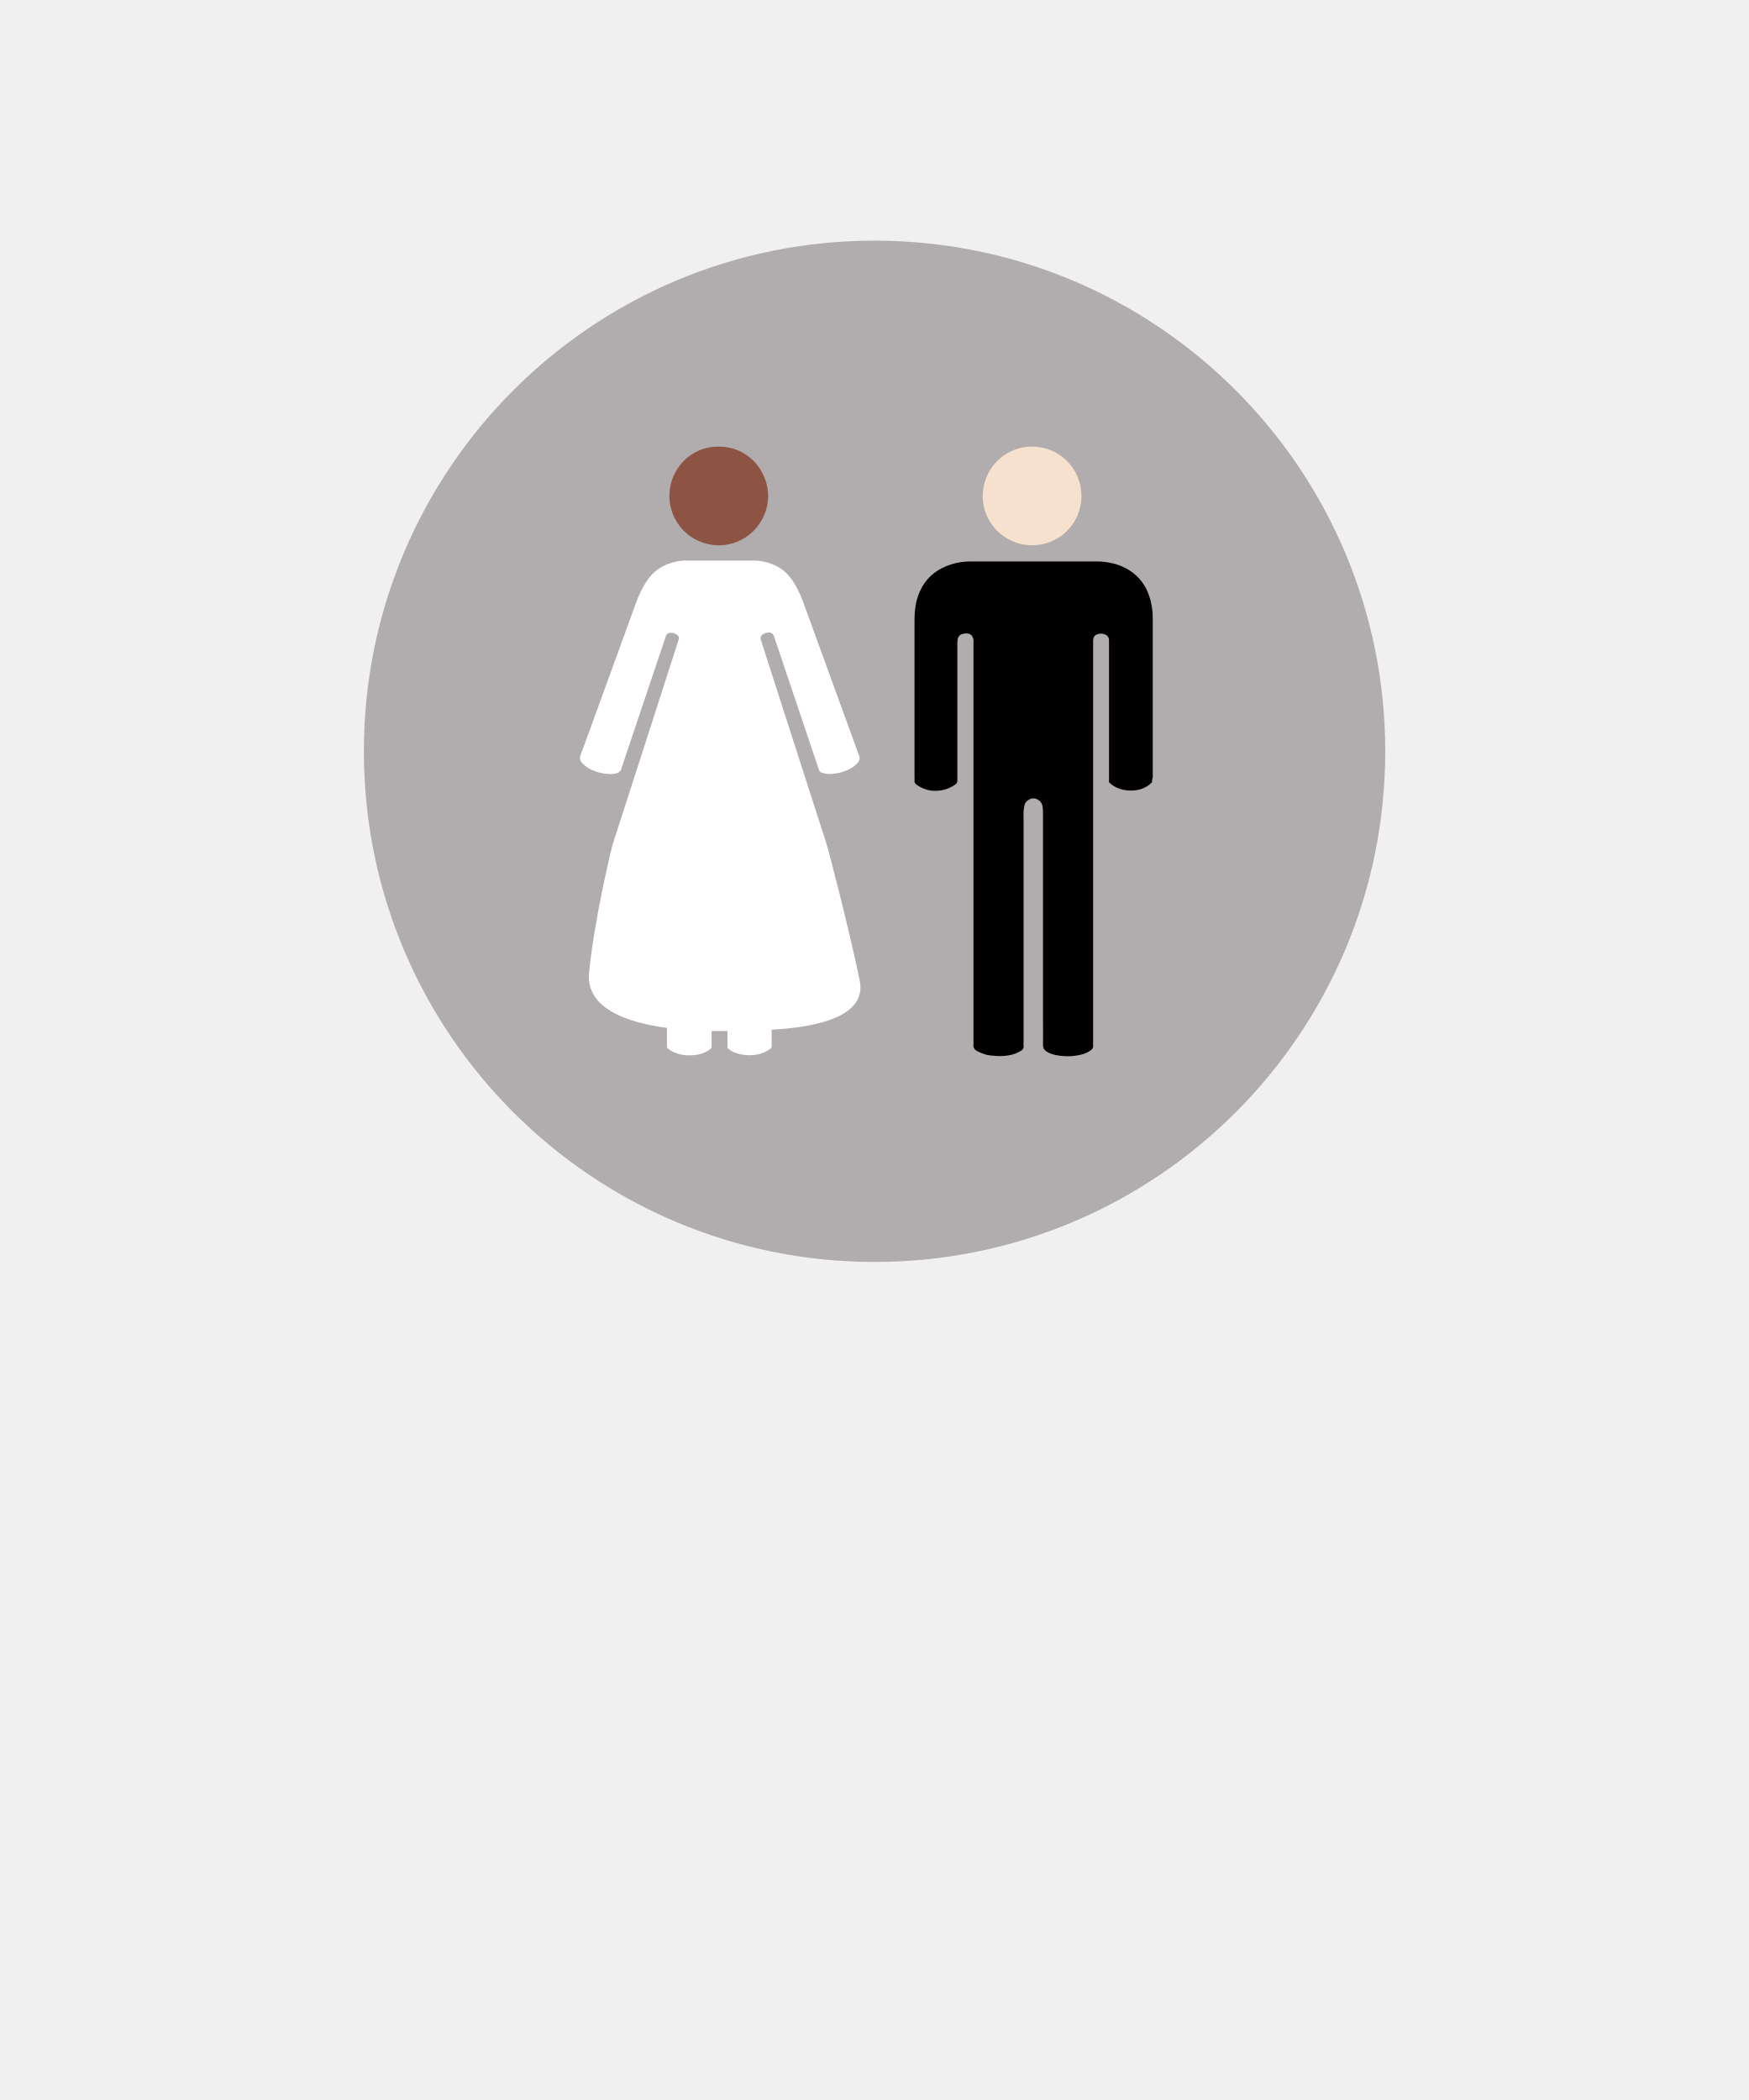
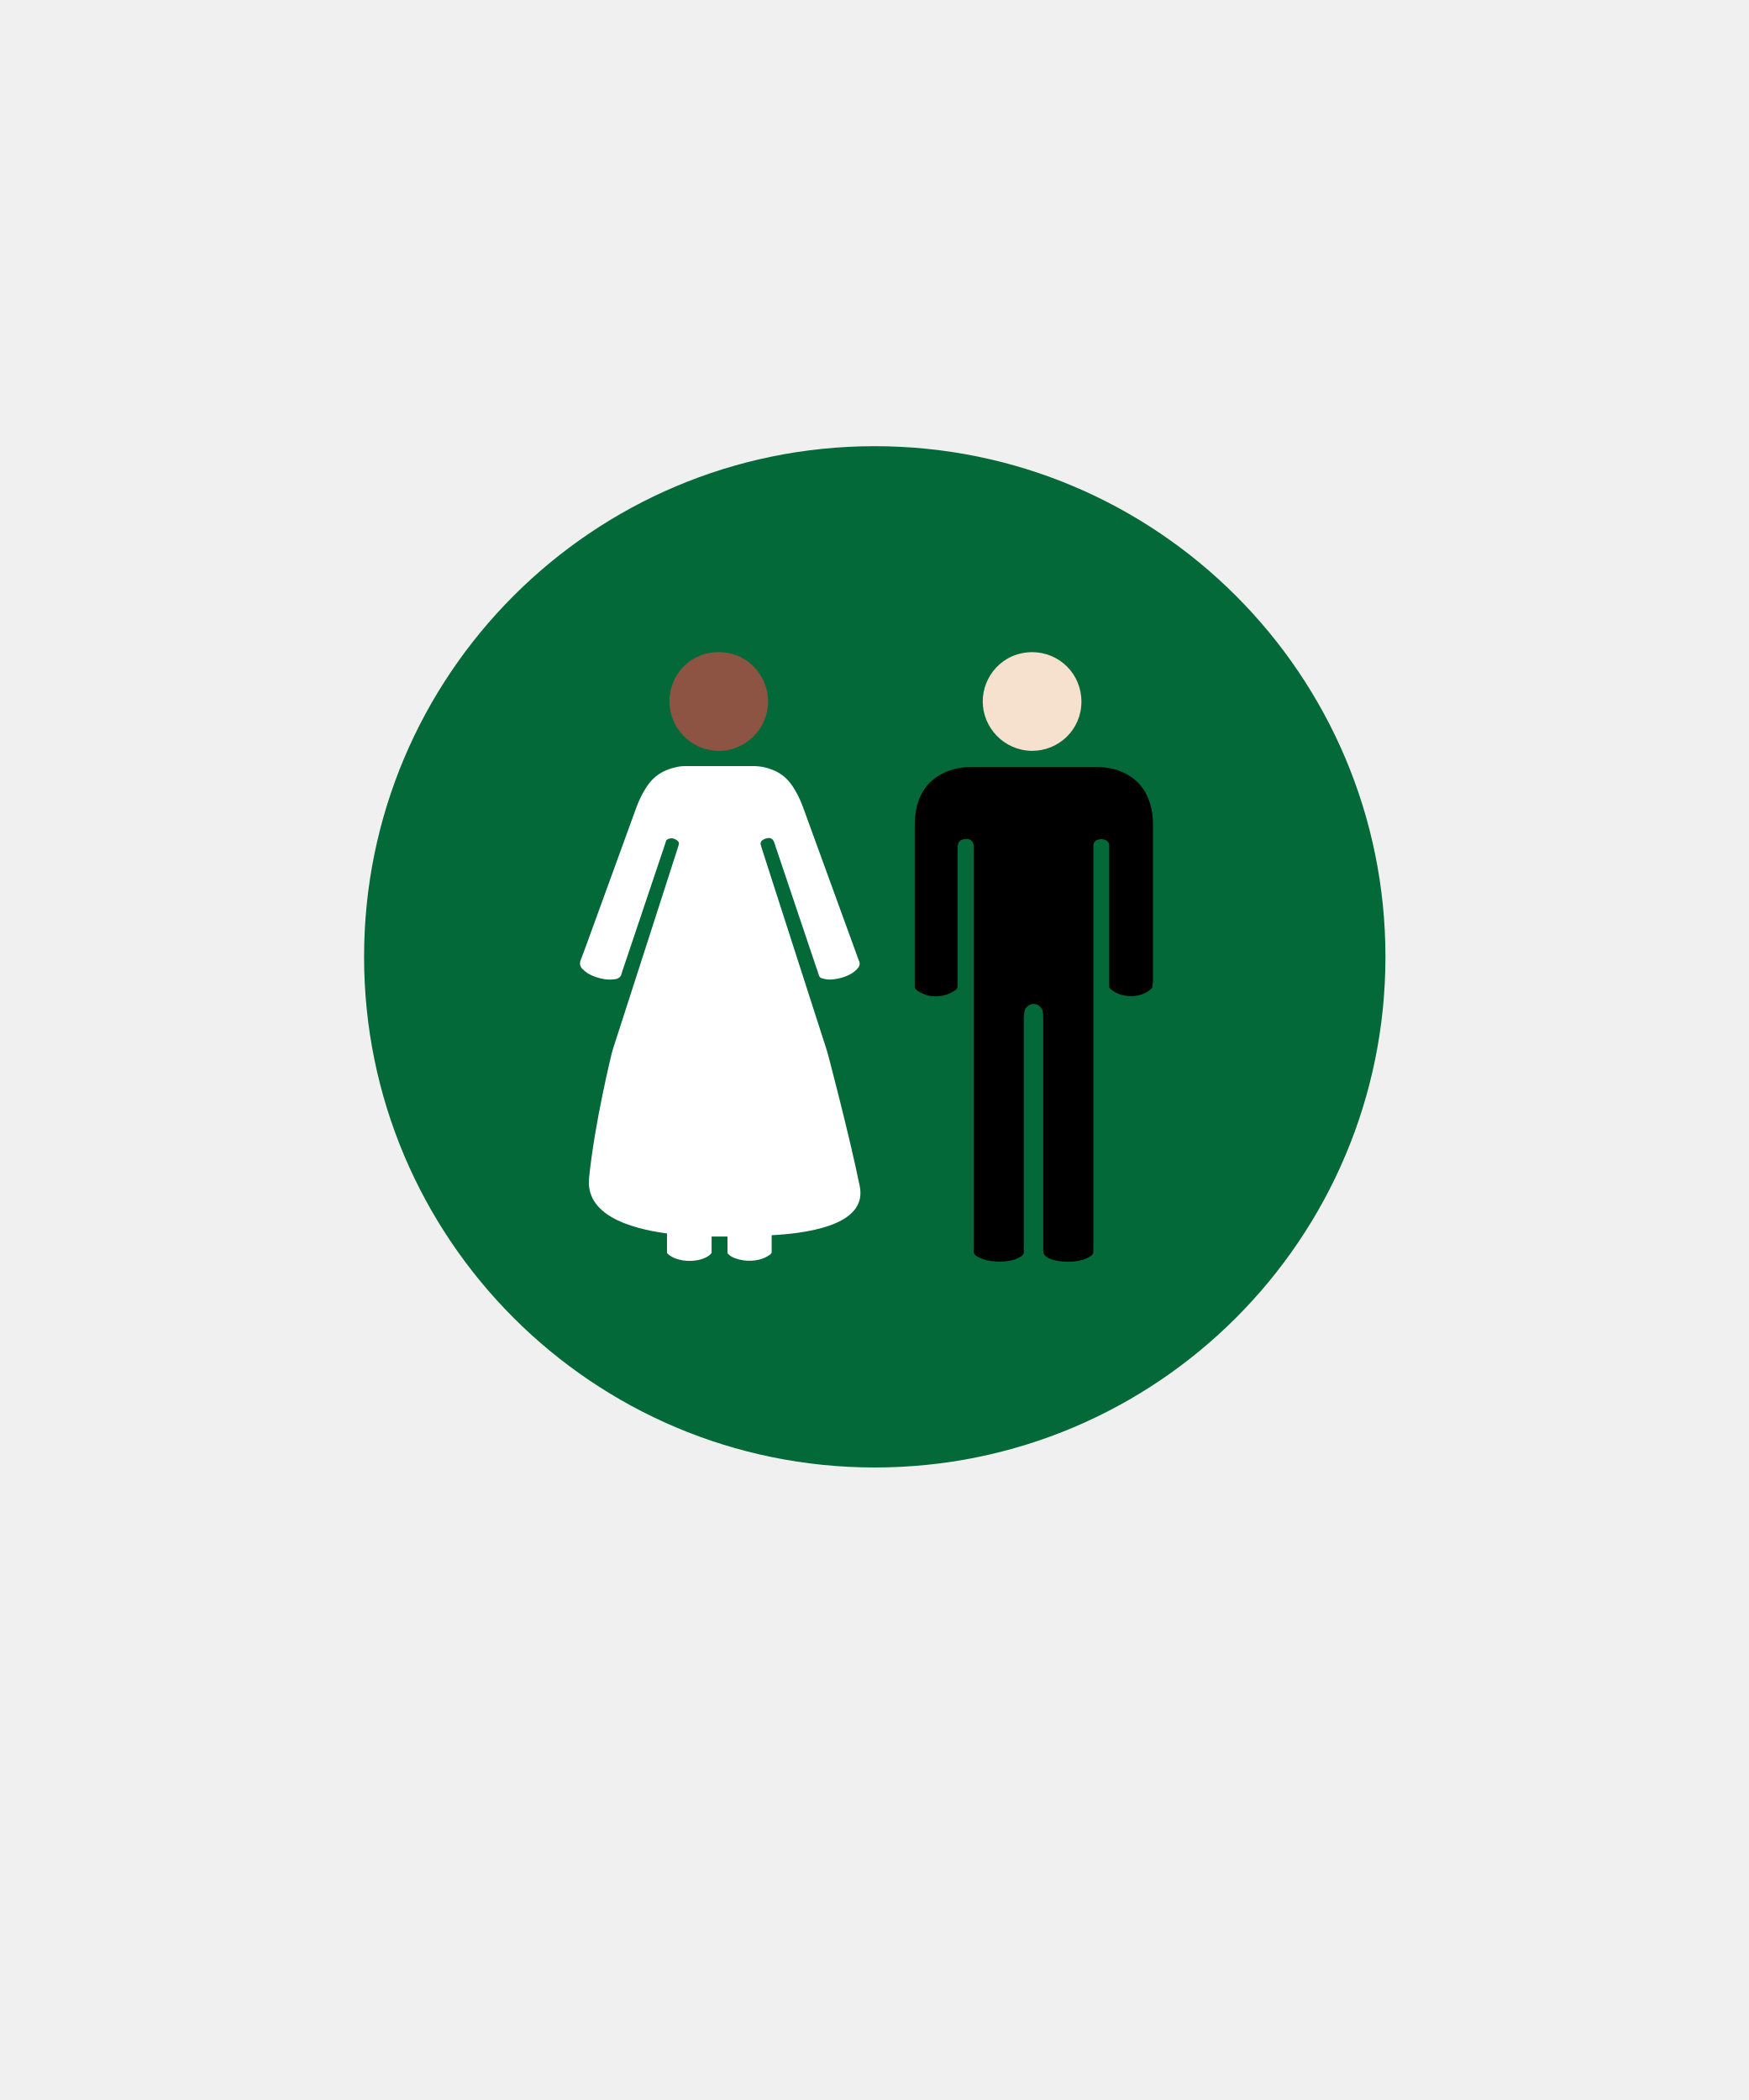
<svg xmlns="http://www.w3.org/2000/svg" version="1.1" id="Layer_1" x="0px" y="0px" viewBox="0 0 792 951.2" enable-background="new 0 0 792 951.2" xml:space="preserve">
-   <circle fill="#B1ACAD" cx="396.1" cy="340.3" r="231.3" />
+   <circle fill="#046938" cx="396.2" cy="433.4" r="231.3" />
  <g>
-     <path fill-rule="evenodd" clip-rule="evenodd" d="M521.8,354.3c-5.1,5.5-15.3,4.6-19.5,0c0-0.7,0-1.5,0-2.3c0-20,0-40,0-60   c0-0.7,0-1.5,0-2.2c-0.1-1.2-0.8-2.1-2-2.5c-1.1-0.4-2.2-0.4-3.3,0c-1.2,0.4-1.8,1.3-1.9,2.6c0,0.7,0,1.3,0,2c0,60,0,120,0,180   c0,0.6-0.1,1.2,0,1.8c0.1,0.9-0.4,1.5-1,2c-1.6,1.2-3.4,1.8-5.3,2.2c-3.5,0.7-7,0.7-10.5,0c-1.6-0.3-3.1-0.8-4.4-1.7   c-1-0.7-1.5-1.5-1.5-2.8c0.1-3.5,0-7.1,0-10.6c0-31.4,0-62.8,0-94.2c0-1.3,0-2.5-0.3-3.8c-0.3-1.2-1.1-2.1-2.2-2.7   c-2.6-1.4-5.5,0.6-5.9,2.6c-0.2,0.9-0.3,1.8-0.4,2.8c-0.1,0.7,0,1.3,0,2c0,34.1,0,68.3,0,102.4c0,0.5-0.1,1.1,0,1.6   c0.2,1.2-0.4,2.1-1.4,2.6c-1,0.5-2,1.1-3.1,1.4c-3.4,1-6.8,1-10.3,0.6c-1.1-0.1-2.1-0.3-3.1-0.7c-1.1-0.3-2.1-0.8-3.1-1.3   c-1.2-0.6-1.9-1.6-1.7-3.1c0.1-0.7,0-1.3,0-2c0-59.7,0-119.4,0-179.2c0-0.7,0.1-1.3,0-2c-0.1-0.6-0.3-1.2-0.6-1.7   c-1.1-1.4-2.7-1.3-4.2-1c-1.4,0.3-2.2,1.3-2.4,2.7c-0.1,0.7-0.1,1.5-0.1,2.2c0,19.9,0,39.9,0,59.8c0,0.5,0,1.1,0,1.6   c0.1,0.9-0.3,1.5-1,2c-3.3,2.3-6.9,3.1-10.8,2.7c-2.4-0.3-4.6-1.2-6.6-2.6c-0.7-0.5-1.1-1.1-1-2c0.1-0.6,0-1.2,0-1.8   c0-23.1,0-46.1,0-69.2c0-2,0-4,0.2-6c0.3-3.2,1.1-6.3,2.5-9.2c2.9-6,7.7-9.7,14-11.7c2.9-0.9,5.8-1.3,8.9-1.3c10.9,0,21.7,0,32.6,0   c8.1,0,16.1,0,24.2,0c3,0,5.8,0.4,8.7,1.2c8.6,2.7,14,8.5,16,17.3c0.5,2.3,0.8,4.6,0.8,6.9c0,24.1,0,48.3,0,72.4   C521.8,352.8,521.8,353.6,521.8,354.3z" />
-     <path fill-rule="evenodd" clip-rule="evenodd" fill="#F5E1CE" d="M445.1,224.6c0-11.4,9-22.2,22.3-22.3c12.6,0,22.4,10,22.4,22.4   c0,12.8-10.4,22.4-22.5,22.3C454.5,246.8,445,236.5,445.1,224.6z" />
+     <path fill-rule="evenodd" clip-rule="evenodd" d="M521.9,447.4c-5.1,5.5-15.3,4.6-19.5,0c0-0.7,0-1.5,0-2.3c0-20,0-40,0-60   c0-0.7,0-1.5,0-2.2c-0.1-1.2-0.8-2.1-2-2.5c-1.1-0.4-2.2-0.4-3.3,0c-1.2,0.4-1.8,1.3-1.9,2.6c0,0.7,0,1.3,0,2c0,60,0,120,0,180   c0,0.6-0.1,1.2,0,1.8c0.1,0.9-0.4,1.5-1,2c-1.6,1.2-3.4,1.8-5.3,2.2c-3.5,0.7-7,0.7-10.5,0c-1.6-0.3-3.1-0.8-4.4-1.7   c-1-0.7-1.5-1.5-1.5-2.8c0.1-3.5,0-7.1,0-10.6c0-31.4,0-62.8,0-94.2c0-1.3,0-2.5-0.3-3.8c-0.3-1.2-1.1-2.1-2.2-2.7   c-2.6-1.4-5.5,0.6-5.9,2.6c-0.2,0.9-0.3,1.8-0.4,2.8c-0.1,0.7,0,1.3,0,2c0,34.1,0,68.3,0,102.4c0,0.5-0.1,1.1,0,1.6   c0.2,1.2-0.4,2.1-1.4,2.6c-1,0.5-2,1.1-3.1,1.4c-3.4,1-6.8,1-10.3,0.6c-1.1-0.1-2.1-0.3-3.1-0.7c-1.1-0.3-2.1-0.8-3.1-1.3   c-1.2-0.6-1.9-1.6-1.7-3.1c0.1-0.7,0-1.3,0-2c0-59.7,0-119.4,0-179.2c0-0.7,0.1-1.3,0-2c-0.1-0.6-0.3-1.2-0.6-1.7   c-1.1-1.4-2.7-1.3-4.2-1c-1.4,0.3-2.2,1.3-2.4,2.7c-0.1,0.7-0.1,1.5-0.1,2.2c0,19.9,0,39.9,0,59.8c0,0.5,0,1.1,0,1.6   c0.1,0.9-0.3,1.5-1,2c-3.3,2.3-6.9,3.1-10.8,2.7c-2.4-0.3-4.6-1.2-6.6-2.6c-0.7-0.5-1.1-1.1-1-2c0.1-0.6,0-1.2,0-1.8   c0-23.1,0-46.1,0-69.2c0-2,0-4,0.2-6c0.3-3.2,1.1-6.3,2.5-9.2c2.9-6,7.7-9.7,14-11.7c2.9-0.9,5.8-1.3,8.9-1.3c10.9,0,21.7,0,32.6,0   c8.1,0,16.1,0,24.2,0c3,0,5.8,0.4,8.7,1.2c8.6,2.7,14,8.5,16,17.3c0.5,2.3,0.8,4.6,0.8,6.9c0,24.1,0,48.3,0,72.4   C521.9,445.9,521.9,446.7,521.9,447.4z" />
+     <path fill-rule="evenodd" clip-rule="evenodd" fill="#F5E1CE" d="M445.1,317.7c0-11.4,9-22.2,22.3-22.3c12.6,0,22.4,10,22.4,22.4   c0,12.8-10.4,22.4-22.5,22.3C454.6,339.9,445.1,329.5,445.1,317.7z" />
  </g>
  <g>
-     <path fill-rule="evenodd" clip-rule="evenodd" fill="#8D5343" d="M303.2,224.3c0.1-11.6,9.4-22.2,22.5-22   c13.6,0.1,22.4,11.4,22.2,22.8c-0.3,12.2-10.4,22.1-22.7,21.9C312.6,246.7,303,236.5,303.2,224.3z" />
-     <path fill="#FFFFFF" d="M389.4,444.2c-4.9-24-14.4-59.7-14.4-59.7c-0.2-0.8-0.4-1.4-0.6-2.1c-8.8-27.3-17.6-54.6-26.4-82   c-1.1-3.4-2.2-6.8-3.3-10.3c-0.5-1.5-0.1-2.3,1.2-3c0.6-0.3,1.2-0.5,1.9-0.6c1.3-0.2,2.3,0.5,2.8,1.8c0.1,0.3,0.2,0.6,0.3,0.9   c6.2,18.4,12.4,36.9,18.6,55.3c0.5,1.4,1,2.8,1.4,4.2c0.2,0.7,0.7,1.1,1.3,1.3c1.3,0.4,2.6,0.6,3.9,0.6c3.4-0.2,6.6-1,9.5-2.7   c1-0.6,1.9-1.3,2.6-2.1c1.1-1.1,1.6-2.5,0.7-4c-0.1-0.2-0.1-0.4-0.2-0.6c-8.3-22.9-16.7-45.8-25-68.7c-1.3-3.6-3-7.1-5.3-10.3   c-1.9-2.6-4.3-4.7-7.3-6.1c-3.1-1.4-6.4-2.2-9.9-2.2c-10.1,0-20.3,0-30.4,0c-1.5,0-3.1,0.1-4.6,0.5c-5.7,1.2-10.2,4-13.4,9   c-1.9,2.9-3.4,6-4.6,9.3c-6.4,17.6-12.8,35.2-19.2,52.8c-2,5.4-3.9,10.9-6,16.3c-0.6,1.6-0.3,2.9,0.8,4c0.8,0.8,1.7,1.5,2.6,2.1   c2.3,1.3,4.7,2.1,7.3,2.5c1.5,0.2,2.9,0.3,4.4,0.1c1.8-0.2,3.2-0.9,3.5-2.9c6.5-19.4,13.1-38.9,19.6-58.3c0.1-0.4,0.3-0.9,0.4-1.3   c0.2-0.6,0.6-0.9,1.1-1.1c1.4-0.6,2.8-0.2,3.9,0.6c0.9,0.7,1.1,1.3,0.7,2.4c-0.1,0.3-0.2,0.6-0.3,1c-5.7,17.8-11.5,35.6-17.2,53.4   c-4.1,12.6-8.1,25.2-12.2,37.8c-0.2,0.7-0.4,1.4-0.6,2.2c0,0-7.7,31.2-10.2,56.2c-1.6,16.4,17.5,22.7,35.3,25.1c0,2.9,0,5.9,0,8.9   c4.7,4.9,16.5,4.5,20.2,0c0-0.8,0-1.6,0-2.5c0-1.7,0-3.3,0-5c1.3,0,2.6,0,3.6,0c1,0,2.3,0,3.6,0c0,1.8,0,3.6,0,5.3   c0,0.8,0,1.6,0,2.3c1.2,1.3,2.6,2,4,2.4c3,1,6,1.2,9.1,0.7c1.9-0.3,3.6-0.9,5.2-1.9c0.6-0.4,1.3-0.7,1.7-1.5c0-0.7,0-1.5,0-2.3   c0-1.9,0-3.8,0-5.6C369.9,465.3,392.7,460.5,389.4,444.2z" />
+     <path fill-rule="evenodd" clip-rule="evenodd" fill="#8D5343" d="M303.2,317.4c0.1-11.6,9.4-22.2,22.5-22   c13.6,0.1,22.4,11.4,22.2,22.8c-0.3,12.2-10.4,22.1-22.7,21.9C312.7,339.8,303.1,329.6,303.2,317.4z" />
+     <path fill="#FFFFFF" d="M389.4,537.3c-4.9-24-14.4-59.7-14.4-59.7c-0.2-0.8-0.4-1.4-0.6-2.1c-8.8-27.3-17.6-54.6-26.4-82   c-1.1-3.4-2.2-6.8-3.3-10.3c-0.5-1.5-0.1-2.3,1.2-3c0.6-0.3,1.2-0.5,1.9-0.6c1.3-0.2,2.3,0.5,2.8,1.8c0.1,0.3,0.2,0.6,0.3,0.9   c6.2,18.4,12.4,36.9,18.6,55.3c0.5,1.4,1,2.8,1.4,4.2c0.2,0.7,0.7,1.1,1.3,1.3c1.3,0.4,2.6,0.6,3.9,0.6c3.4-0.2,6.6-1,9.5-2.7   c1-0.6,1.9-1.3,2.6-2.1c1.1-1.1,1.6-2.5,0.7-4c-0.1-0.2-0.1-0.4-0.2-0.6c-8.3-22.9-16.7-45.8-25-68.7c-1.3-3.6-3-7.1-5.3-10.3   c-1.9-2.6-4.3-4.7-7.3-6.1c-3.1-1.4-6.4-2.2-9.9-2.2c-10.1,0-20.3,0-30.4,0c-1.5,0-3.1,0.1-4.6,0.5c-5.7,1.2-10.2,4-13.4,9   c-1.9,2.9-3.4,6-4.6,9.3c-6.4,17.6-12.8,35.2-19.2,52.8c-2,5.4-3.9,10.9-6,16.3c-0.6,1.6-0.3,2.9,0.8,4c0.8,0.8,1.7,1.5,2.6,2.1   c2.3,1.3,4.7,2.1,7.3,2.5c1.5,0.2,2.9,0.3,4.4,0.1c1.8-0.2,3.2-0.9,3.5-2.9c6.5-19.4,13.1-38.9,19.6-58.3c0.1-0.4,0.3-0.9,0.4-1.3   c0.2-0.6,0.6-0.9,1.1-1.1c1.4-0.6,2.8-0.2,3.9,0.6c0.9,0.7,1.1,1.3,0.7,2.4c-0.1,0.3-0.2,0.6-0.3,1c-5.7,17.8-11.5,35.6-17.2,53.4   c-4.1,12.6-8.1,25.2-12.2,37.8c-0.2,0.7-0.4,1.4-0.6,2.2c0,0-7.7,31.2-10.2,56.2c-1.6,16.4,17.5,22.7,35.3,25.1c0,2.9,0,5.9,0,8.9   c4.7,4.9,16.5,4.5,20.2,0c0-0.8,0-1.6,0-2.5c0-1.7,0-3.3,0-5c1.3,0,2.6,0,3.6,0c1,0,2.3,0,3.6,0c0,1.8,0,3.6,0,5.3   c0,0.8,0,1.6,0,2.3c1.2,1.3,2.6,2,4,2.4c3,1,6,1.2,9.1,0.7c1.9-0.3,3.6-0.9,5.2-1.9c0.6-0.4,1.3-0.7,1.7-1.5c0-0.7,0-1.5,0-2.3   c0-1.9,0-3.8,0-5.6C369.9,558.4,392.7,553.6,389.4,537.3z" />
  </g>
</svg>
